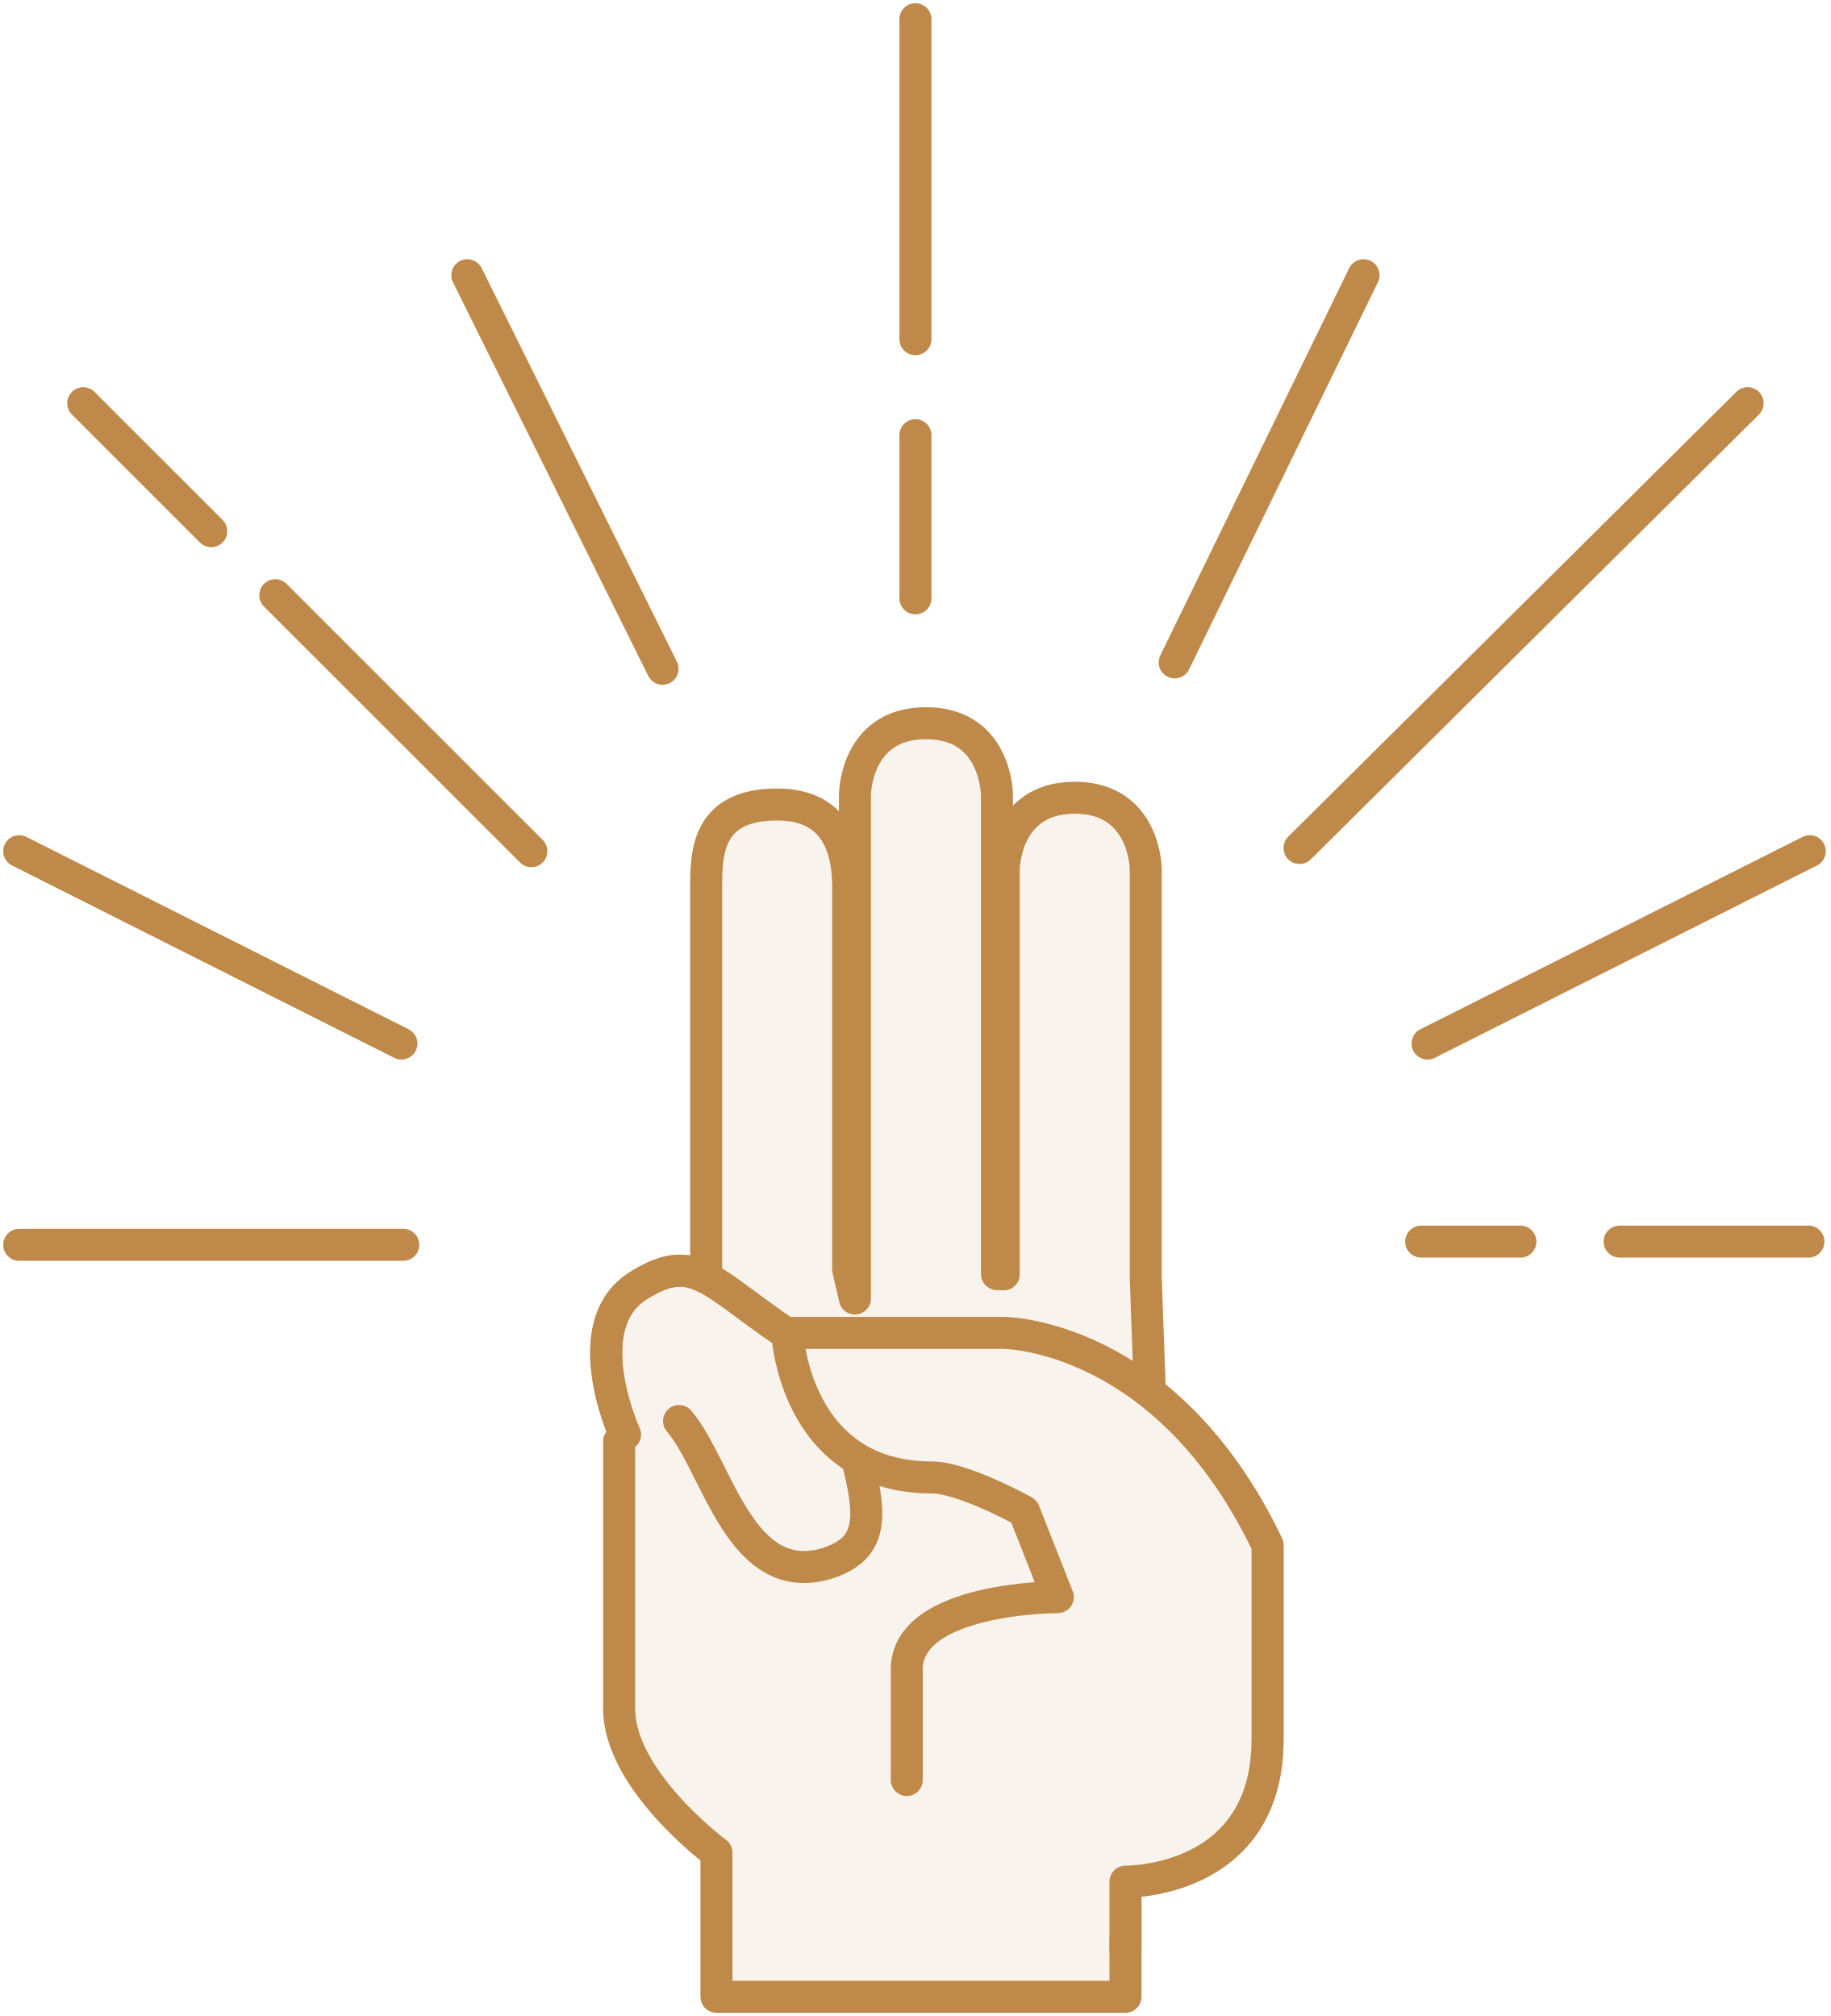
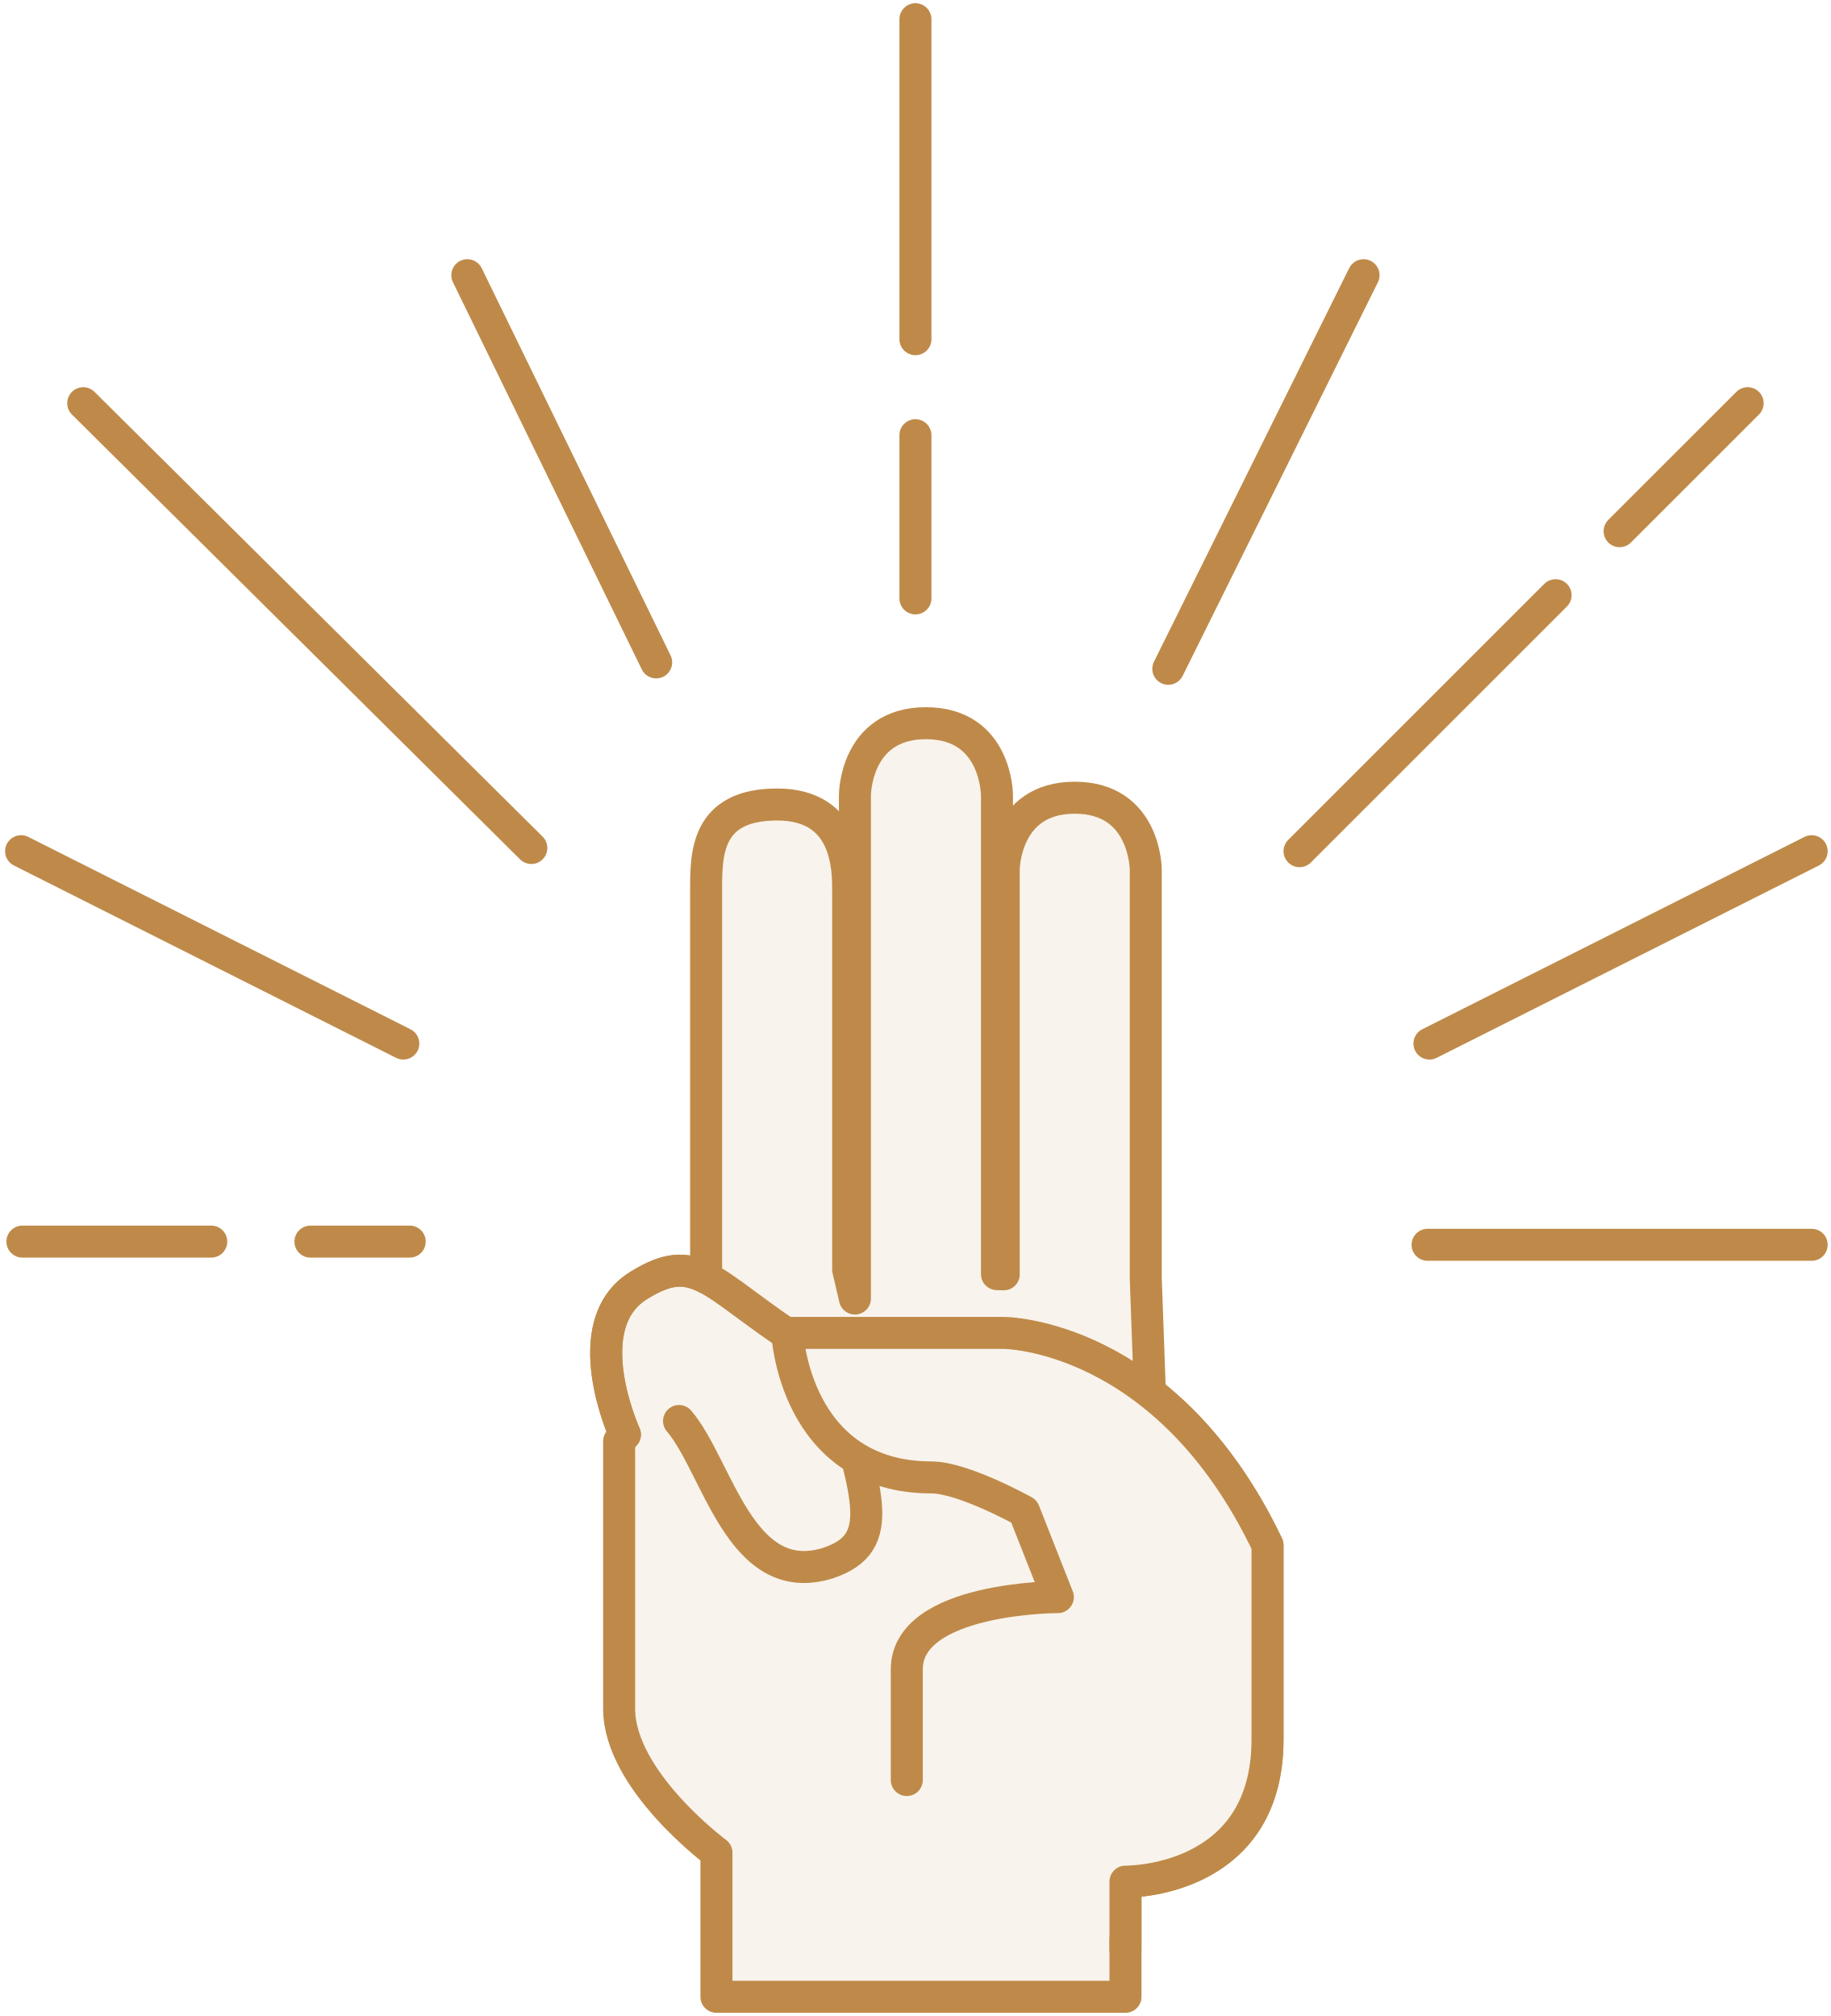
<svg xmlns="http://www.w3.org/2000/svg" width="286px" height="315px" viewBox="0 0 286 315" version="1.1">
  <defs />
  <g id="Page-1" stroke="none" stroke-width="1" fill="none" fill-rule="evenodd" stroke-linecap="round">
    <g id="Honesty" transform="translate(3, 3)" stroke="#BF8A49" stroke-width="5">
      <g id="hand" transform="translate(139, 209.5) scale(-1, 1) translate(-139, -209.5) translate(83, 110)" stroke-linejoin="round">
        <path d="M87.698,84.681 L87.698,86.653 C91.026,84.955 93.774,85.078 98.256,87.869 C108.111,94.007 100.543,110.799 100.385,111.148 L101.287,112.202 C101.287,112.202 101.287,142.706 101.287,153.965 C101.287,165.224 86.084,176.483 86.084,176.483 L86.084,199 L22.189,199 L22.189,186.298 L22.189,181.005 C22.189,181.005 2.85871535e-09,181.358 2.85871535e-09,158.777 C2.85871535e-09,136.195 2.85866264e-09,143.428 2.85866264e-09,128.433 C5.471,116.984 12.075,109.488 18.377,104.579 L19.019,86.798 L19.019,22.89 C19.019,22.89 19.019,11.644 30.113,11.644 C41.208,11.644 41.208,22.89 41.208,22.89 L41.208,86.114 L42.264,86.081 L42.264,11.247 C42.264,11.247 42.264,0 53.358,0 C64.453,5.62372062e-15 64.453,11.247 64.453,11.247 C64.453,11.247 64.453,80.161 64.453,89.894 L65.509,85.365 C65.509,69.106 65.509,28.805 65.509,26.13 C65.509,22.773 65.509,12.702 76.604,12.702 C87.698,12.702 87.698,20.414 87.698,26.009 C87.698,31.409 87.698,83.014 87.698,86.601 Z" id="Combined-Shape" fill="#F8F3EC" />
        <path d="M66.205,116.872 C66.205,116.872 53.238,103.271 60.636,94.165 C68.033,85.058 71.625,91.195 92.393,95.525 C105.267,113.474 110.672,119.446 102.713,125.55 C91.101,134.033 81.568,116.872 73.51,112.114" id="Path-27" transform="translate(82.39812, 108.6603) scale(-1, 1) rotate(19) translate(-82.39812, -108.6603) " />
        <path d="M22.189,191.59 L22.189,181.005 C22.189,181.005 2.85869966e-09,181.358 2.85869966e-09,158.777 C2.85869966e-09,136.195 2.85864695e-09,143.428 2.85864695e-09,128.433 C15.849,95.266 41.208,95.266 41.208,95.266 L75.019,95.266 C75.019,95.266 73.962,117.848 52.478,117.848 C47.547,117.848 38.038,123.14 38.038,123.14 L32.755,136.548 C32.755,136.548 56.352,136.548 56.352,147.839 C56.352,159.129 56.352,154.895 56.352,165.128" id="Path-17" fill="#F8F3EC" />
      </g>
-       <g id="rays">
+       <g id="rays" transform="translate(140, 97) scale(-1, 1) translate(-140, -97) ">
        <path d="M140,50 L140,0" id="Path-3" />
        <path d="M140,90.5 L140,65" id="Path-3" />
        <path d="M200,129.5 L270,60" id="Path-3-Copy" />
        <path d="M80,130 L40,90" id="Path-3-Copy" />
        <path d="M30,80 L10,60" id="Path-3-Copy-2" />
        <path d="M100.5,101.5 L70,40" id="Path-4" stroke-linejoin="round" />
        <path d="M209.5,100.5 L180,40" id="Path-4" stroke-linejoin="round" transform="translate(195, 70.5) scale(-1, 1) translate(-195, -70.5) " />
        <path d="M60,191.5 L0,191.5" id="Path-5" stroke-linejoin="round" />
        <path d="M234.506,191 L219,191" id="Path-5-Copy" stroke-linejoin="round" />
        <path d="M279.5,191 L250,191" id="Path-5-Copy-2" stroke-linejoin="round" />
        <path d="M220,160.057 L279.705,130" id="Path-6" stroke-linejoin="round" />
        <path d="M0,160.057 L59.705,130" id="Path-6" stroke-linejoin="round" transform="translate(29.85254, 145.0283) scale(-1, 1) translate(-29.85254, -145.0283) " />
      </g>
    </g>
  </g>
</svg>
